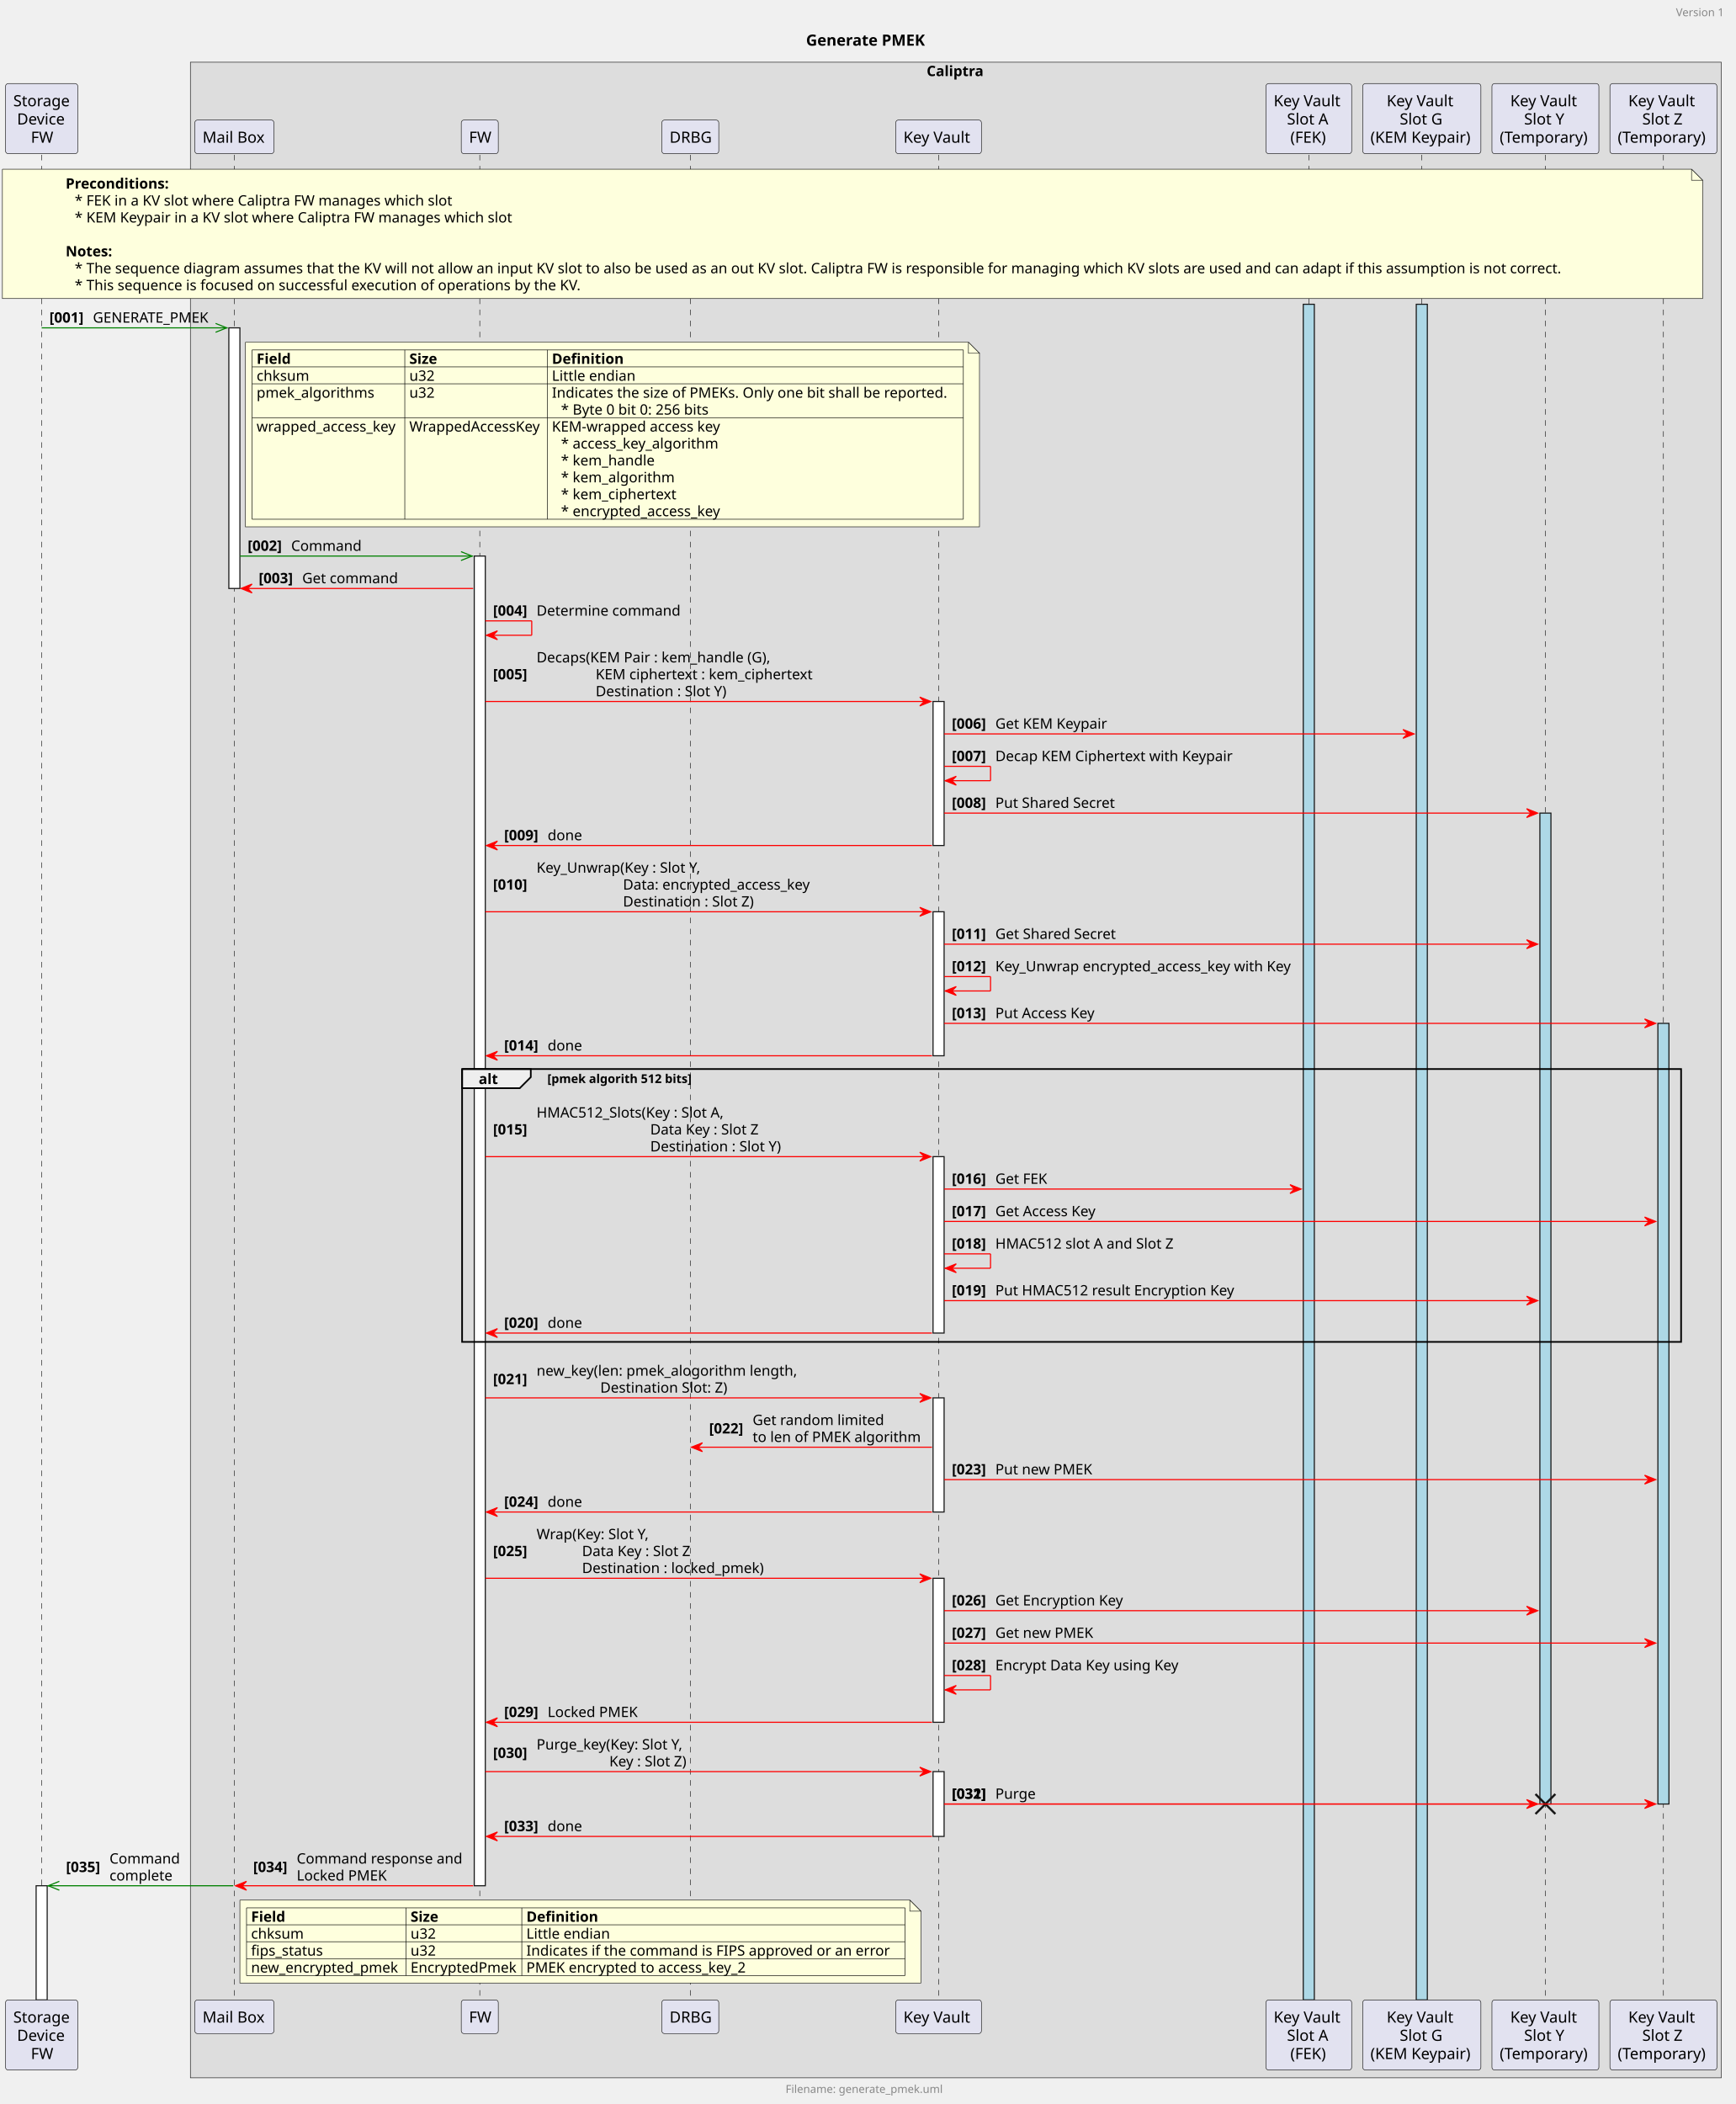
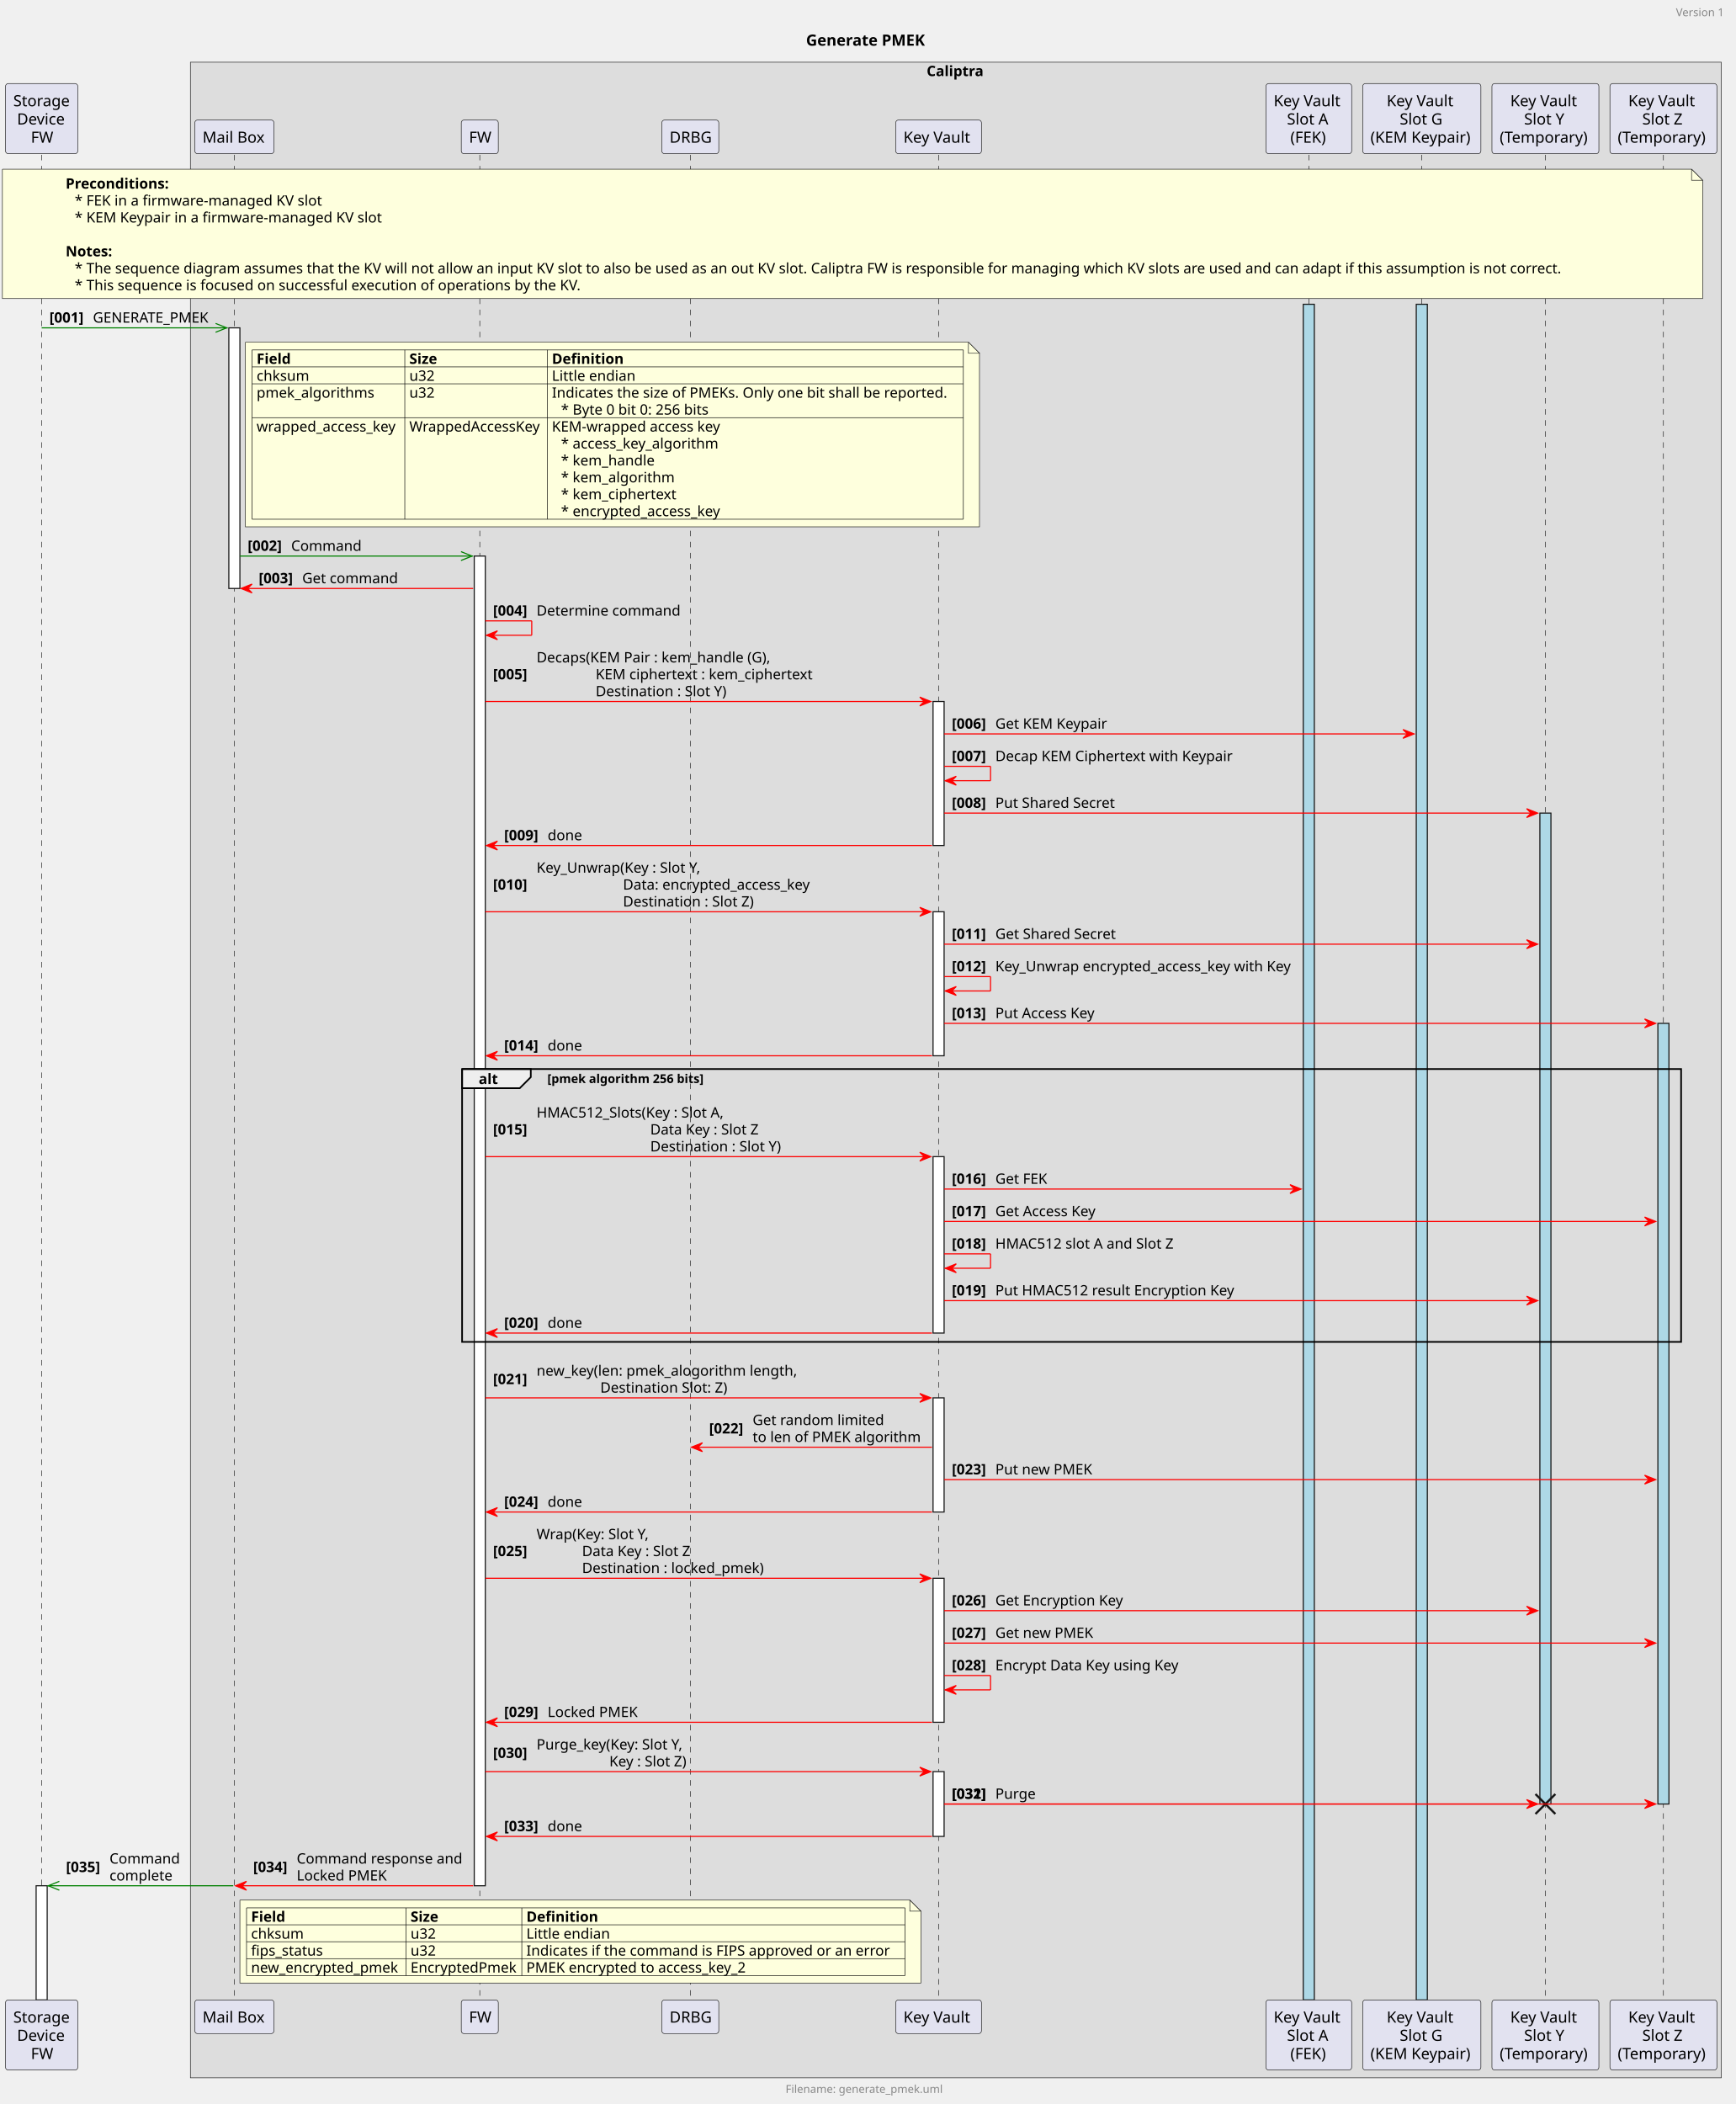
<svg xmlns="http://www.w3.org/2000/svg" contentStyleType="text/css" data-diagram-type="SEQUENCE" height="1903px" preserveAspectRatio="none" style="width:1570px;height:1903px;background:#FFFFFF;" version="1.1" viewBox="0 0 1570 1903" width="1570px" zoomAndPan="magnify">
  <defs />
  <g>
    <rect fill="#DDDDDD" height="1823.047" style="stroke:#181818;stroke-width:0.5;" width="1384.834" x="172.231" y="56.266" />
    <text fill="#000000" font-family="sans-serif" font-size="13" font-weight="bold" lengthAdjust="spacing" textLength="52.794" x="838.251" y="68.834">Caliptra</text>
    <text fill="#888888" font-family="sans-serif" font-size="10" lengthAdjust="spacing" textLength="46.025" x="1516.04" y="14.668">Version 1</text>
    <text fill="#000000" font-family="sans-serif" font-size="14" font-weight="bold" lengthAdjust="spacing" textLength="108.767" x="729.149" y="41.312">Generate PMEK</text>
    <g>
      <rect fill="transparent" height="1668.807" width="8" x="34.183" y="140.041" />
      <line style="stroke:#181818;stroke-width:0.5;stroke-dasharray:5.0,5.0;" x1="37.683" x2="37.683" y1="140.041" y2="1808.848" />
    </g>
    <g>
      <rect fill="#FFFFFF" height="103.242" style="stroke:#181818;stroke-width:1;" width="10" x="32.683" y="1705.605" />
    </g>
    <g>
      <rect fill="transparent" height="1668.807" width="8" x="208.507" y="140.041" />
      <line style="stroke:#181818;stroke-width:0.5;stroke-dasharray:5.0,5.0;" x1="212.007" x2="212.007" y1="140.041" y2="1808.848" />
    </g>
    <g>
      <rect fill="#FFFFFF" height="235.727" style="stroke:#181818;stroke-width:1;" width="10" x="207.007" y="296.525" />
    </g>
    <g>
      <rect fill="transparent" height="1668.807" width="8" x="430.502" y="140.041" />
      <line style="stroke:#181818;stroke-width:0.5;stroke-dasharray:5.0,5.0;" x1="434.002" x2="434.002" y1="140.041" y2="1808.848" />
    </g>
    <g>
      <rect fill="#FFFFFF" height="1202.664" style="stroke:#181818;stroke-width:1;" width="10" x="429.002" y="502.941" />
    </g>
    <g>
      <rect fill="transparent" height="1668.807" width="8" x="620.934" y="140.041" />
      <line style="stroke:#181818;stroke-width:0.5;stroke-dasharray:5.0,5.0;" x1="624.434" x2="624.434" y1="140.041" y2="1808.848" />
    </g>
    <g>
      <rect fill="transparent" height="1668.807" width="8" x="845.519" y="140.041" />
      <line style="stroke:#181818;stroke-width:0.5;stroke-dasharray:5.0,5.0;" x1="849.019" x2="849.019" y1="140.041" y2="1808.848" />
    </g>
    <g>
      <rect fill="#FFFFFF" height="130.242" style="stroke:#181818;stroke-width:1;" width="10" x="844.019" y="634.494" />
    </g>
    <g>
      <rect fill="#FFFFFF" height="130.242" style="stroke:#181818;stroke-width:1;" width="10" x="844.019" y="824.668" />
    </g>
    <g>
      <rect fill="#FFFFFF" height="159.553" style="stroke:#181818;stroke-width:1;" width="10" x="844.019" y="1046.152" />
    </g>
    <g>
      <rect fill="#FFFFFF" height="103.242" style="stroke:#181818;stroke-width:1;" width="10" x="844.019" y="1264.326" />
    </g>
    <g>
      <rect fill="#FFFFFF" height="130.242" style="stroke:#181818;stroke-width:1;" width="10" x="844.019" y="1427.5" />
    </g>
    <g>
      <rect fill="#FFFFFF" height="58.621" style="stroke:#181818;stroke-width:1;" width="10" x="844.019" y="1602.363" />
    </g>
    <g>
      <rect fill="transparent" height="1668.807" width="8" x="1180.418" y="140.041" />
      <line style="stroke:#181818;stroke-width:0.5;stroke-dasharray:5.0,5.0;" x1="1183.918" x2="1183.918" y1="140.041" y2="1808.848" />
    </g>
    <g>
      <rect fill="#ADD8E6" height="1533.633" style="stroke:#181818;stroke-width:1;" width="10" x="1178.918" y="275.215" />
    </g>
    <g>
      <rect fill="transparent" height="1668.807" width="8" x="1282.634" y="140.041" />
      <line style="stroke:#181818;stroke-width:0.5;stroke-dasharray:5.0,5.0;" x1="1286.134" x2="1286.134" y1="140.041" y2="1808.848" />
    </g>
    <g>
      <rect fill="#ADD8E6" height="1533.633" style="stroke:#181818;stroke-width:1;" width="10" x="1281.134" y="275.215" />
    </g>
    <g>
      <rect fill="transparent" height="1668.807" width="8" x="1394.452" y="140.041" />
      <line style="stroke:#181818;stroke-width:0.5;stroke-dasharray:5.0,5.0;" x1="1397.952" x2="1397.952" y1="140.041" y2="1808.848" />
    </g>
    <g>
      <rect fill="#ADD8E6" height="896.248" style="stroke:#181818;stroke-width:1;" width="10" x="1392.952" y="735.426" />
    </g>
    <line style="stroke:#181818;stroke-width:2;" x1="1388.952" x2="1406.952" y1="1622.674" y2="1640.674" />
    <line style="stroke:#181818;stroke-width:2;" x1="1388.952" x2="1406.952" y1="1640.674" y2="1622.674" />
    <g>
      <rect fill="transparent" height="1668.807" width="8" x="1501.194" y="140.041" />
      <line style="stroke:#181818;stroke-width:0.5;stroke-dasharray:5.0,5.0;" x1="1504.694" x2="1504.694" y1="140.041" y2="1808.848" />
    </g>
    <g>
      <rect fill="#ADD8E6" height="706.074" style="stroke:#181818;stroke-width:1;" width="10" x="1499.694" y="925.6" />
    </g>
    <rect fill="#E2E2F0" height="63.465" rx="2.5" ry="2.5" style="stroke:#181818;stroke-width:0.5;" width="65.365" x="5" y="75.576" />
    <text fill="#000000" font-family="sans-serif" font-size="14" lengthAdjust="spacing" textLength="51.365" x="12" y="96.111">Storage</text>
    <text fill="#000000" font-family="sans-serif" font-size="14" lengthAdjust="spacing" textLength="44.55" x="15.408" y="112.6">Device</text>
    <text fill="#000000" font-family="sans-serif" font-size="14" lengthAdjust="spacing" textLength="19.482" x="27.941" y="129.088">FW</text>
    <rect fill="#E2E2F0" height="30.488" rx="2.5" ry="2.5" style="stroke:#181818;stroke-width:0.5;" width="71.552" x="176.231" y="108.553" />
    <text fill="#000000" font-family="sans-serif" font-size="14" lengthAdjust="spacing" textLength="57.552" x="183.231" y="129.088">Mail Box</text>
    <rect fill="#E2E2F0" height="30.488" rx="2.5" ry="2.5" style="stroke:#181818;stroke-width:0.5;" width="33.482" x="417.261" y="108.553" />
    <text fill="#000000" font-family="sans-serif" font-size="14" lengthAdjust="spacing" textLength="19.482" x="424.261" y="129.088">FW</text>
    <rect fill="#E2E2F0" height="30.488" rx="2.5" ry="2.5" style="stroke:#181818;stroke-width:0.5;" width="51.509" x="598.68" y="108.553" />
    <text fill="#000000" font-family="sans-serif" font-size="14" lengthAdjust="spacing" textLength="37.509" x="605.68" y="129.088">DRBG</text>
    <rect fill="#E2E2F0" height="30.488" rx="2.5" ry="2.5" style="stroke:#181818;stroke-width:0.5;" width="77.54" x="810.249" y="108.553" />
    <text fill="#000000" font-family="sans-serif" font-size="14" lengthAdjust="spacing" textLength="63.54" x="817.249" y="129.088">Key Vault</text>
    <rect fill="#E2E2F0" height="63.465" rx="2.5" ry="2.5" style="stroke:#181818;stroke-width:0.5;" width="77.54" x="1145.148" y="75.576" />
    <text fill="#000000" font-family="sans-serif" font-size="14" lengthAdjust="spacing" textLength="63.54" x="1152.148" y="96.111">Key Vault</text>
    <text fill="#000000" font-family="sans-serif" font-size="14" lengthAdjust="spacing" textLength="39.512" x="1164.162" y="112.6">Slot A</text>
    <text fill="#000000" font-family="sans-serif" font-size="14" lengthAdjust="spacing" textLength="33.339" x="1167.248" y="129.088">(FEK)</text>
    <rect fill="#E2E2F0" height="63.465" rx="2.5" ry="2.5" style="stroke:#181818;stroke-width:0.5;" width="106.894" x="1232.688" y="75.576" />
    <text fill="#000000" font-family="sans-serif" font-size="14" lengthAdjust="spacing" textLength="63.54" x="1254.364" y="96.111">Key Vault</text>
    <text fill="#000000" font-family="sans-serif" font-size="14" lengthAdjust="spacing" textLength="39.97" x="1266.149" y="112.6">Slot G</text>
    <text fill="#000000" font-family="sans-serif" font-size="14" lengthAdjust="spacing" textLength="92.894" x="1239.688" y="129.088">(KEM Keypair)</text>
    <rect fill="#E2E2F0" height="63.465" rx="2.5" ry="2.5" style="stroke:#181818;stroke-width:0.5;" width="96.742" x="1349.581" y="75.576" />
    <text fill="#000000" font-family="sans-serif" font-size="14" lengthAdjust="spacing" textLength="63.54" x="1366.182" y="96.111">Key Vault</text>
    <text fill="#000000" font-family="sans-serif" font-size="14" lengthAdjust="spacing" textLength="38.575" x="1378.665" y="112.6">Slot Y</text>
    <text fill="#000000" font-family="sans-serif" font-size="14" lengthAdjust="spacing" textLength="82.742" x="1356.581" y="129.088">(Temporary)</text>
    <rect fill="#E2E2F0" height="63.465" rx="2.5" ry="2.5" style="stroke:#181818;stroke-width:0.5;" width="96.742" x="1456.323" y="75.576" />
    <text fill="#000000" font-family="sans-serif" font-size="14" lengthAdjust="spacing" textLength="63.54" x="1472.924" y="96.111">Key Vault</text>
    <text fill="#000000" font-family="sans-serif" font-size="14" lengthAdjust="spacing" textLength="38.315" x="1485.537" y="112.6">Slot Z</text>
    <text fill="#000000" font-family="sans-serif" font-size="14" lengthAdjust="spacing" textLength="82.742" x="1463.323" y="129.088">(Temporary)</text>
    <rect fill="#E2E2F0" height="63.465" rx="2.5" ry="2.5" style="stroke:#181818;stroke-width:0.5;" width="65.365" x="5" y="1808.848" />
    <text fill="#000000" font-family="sans-serif" font-size="14" lengthAdjust="spacing" textLength="51.365" x="12" y="1829.383">Storage</text>
    <text fill="#000000" font-family="sans-serif" font-size="14" lengthAdjust="spacing" textLength="44.55" x="15.408" y="1845.871">Device</text>
    <text fill="#000000" font-family="sans-serif" font-size="14" lengthAdjust="spacing" textLength="19.482" x="27.941" y="1862.359">FW</text>
    <rect fill="#E2E2F0" height="30.488" rx="2.5" ry="2.5" style="stroke:#181818;stroke-width:0.5;" width="71.552" x="176.231" y="1808.848" />
    <text fill="#000000" font-family="sans-serif" font-size="14" lengthAdjust="spacing" textLength="57.552" x="183.231" y="1829.383">Mail Box</text>
    <rect fill="#E2E2F0" height="30.488" rx="2.5" ry="2.5" style="stroke:#181818;stroke-width:0.5;" width="33.482" x="417.261" y="1808.848" />
    <text fill="#000000" font-family="sans-serif" font-size="14" lengthAdjust="spacing" textLength="19.482" x="424.261" y="1829.383">FW</text>
    <rect fill="#E2E2F0" height="30.488" rx="2.5" ry="2.5" style="stroke:#181818;stroke-width:0.5;" width="51.509" x="598.68" y="1808.848" />
    <text fill="#000000" font-family="sans-serif" font-size="14" lengthAdjust="spacing" textLength="37.509" x="605.68" y="1829.383">DRBG</text>
    <rect fill="#E2E2F0" height="30.488" rx="2.5" ry="2.5" style="stroke:#181818;stroke-width:0.5;" width="77.54" x="810.249" y="1808.848" />
    <text fill="#000000" font-family="sans-serif" font-size="14" lengthAdjust="spacing" textLength="63.54" x="817.249" y="1829.383">Key Vault</text>
    <rect fill="#E2E2F0" height="63.465" rx="2.5" ry="2.5" style="stroke:#181818;stroke-width:0.5;" width="77.54" x="1145.148" y="1808.848" />
    <text fill="#000000" font-family="sans-serif" font-size="14" lengthAdjust="spacing" textLength="63.54" x="1152.148" y="1829.383">Key Vault</text>
    <text fill="#000000" font-family="sans-serif" font-size="14" lengthAdjust="spacing" textLength="39.512" x="1164.162" y="1845.871">Slot A</text>
    <text fill="#000000" font-family="sans-serif" font-size="14" lengthAdjust="spacing" textLength="33.339" x="1167.248" y="1862.359">(FEK)</text>
    <rect fill="#E2E2F0" height="63.465" rx="2.5" ry="2.5" style="stroke:#181818;stroke-width:0.5;" width="106.894" x="1232.688" y="1808.848" />
    <text fill="#000000" font-family="sans-serif" font-size="14" lengthAdjust="spacing" textLength="63.54" x="1254.364" y="1829.383">Key Vault</text>
    <text fill="#000000" font-family="sans-serif" font-size="14" lengthAdjust="spacing" textLength="39.97" x="1266.149" y="1845.871">Slot G</text>
    <text fill="#000000" font-family="sans-serif" font-size="14" lengthAdjust="spacing" textLength="92.894" x="1239.688" y="1862.359">(KEM Keypair)</text>
    <rect fill="#E2E2F0" height="63.465" rx="2.5" ry="2.5" style="stroke:#181818;stroke-width:0.5;" width="96.742" x="1349.581" y="1808.848" />
    <text fill="#000000" font-family="sans-serif" font-size="14" lengthAdjust="spacing" textLength="63.54" x="1366.182" y="1829.383">Key Vault</text>
    <text fill="#000000" font-family="sans-serif" font-size="14" lengthAdjust="spacing" textLength="38.575" x="1378.665" y="1845.871">Slot Y</text>
    <text fill="#000000" font-family="sans-serif" font-size="14" lengthAdjust="spacing" textLength="82.742" x="1356.581" y="1862.359">(Temporary)</text>
    <rect fill="#E2E2F0" height="63.465" rx="2.5" ry="2.5" style="stroke:#181818;stroke-width:0.5;" width="96.742" x="1456.323" y="1808.848" />
    <text fill="#000000" font-family="sans-serif" font-size="14" lengthAdjust="spacing" textLength="63.54" x="1472.924" y="1829.383">Key Vault</text>
    <text fill="#000000" font-family="sans-serif" font-size="14" lengthAdjust="spacing" textLength="38.315" x="1485.537" y="1845.871">Slot Z</text>
    <text fill="#000000" font-family="sans-serif" font-size="14" lengthAdjust="spacing" textLength="82.742" x="1463.323" y="1862.359">(Temporary)</text>
    <path d="M2.156,153.041 L2.156,270.041 L1540.156,270.041 L1540.156,163.041 L1530.156,153.041 L2.156,153.041 " fill="#FEFFDD" style="stroke:#181818;stroke-width:0.5;" />
    <path d="M1530.156,153.041 L1530.156,163.041 L1540.156,163.041 L1530.156,153.041 " fill="#FEFFDD" style="stroke:#181818;stroke-width:0.5;" />
    <text fill="#000000" font-family="sans-serif" font-size="13" font-weight="bold" lengthAdjust="spacing" textLength="94.999" x="59.36" y="170.609">Preconditions:</text>
-     <text fill="#000000" font-family="sans-serif" font-size="13" lengthAdjust="spacing" textLength="354.79" x="67.586" y="185.92">* FEK in a KV slot where Caliptra FW manages which slot</text>
-     <text fill="#000000" font-family="sans-serif" font-size="13" lengthAdjust="spacing" textLength="410.09" x="67.586" y="201.231">* KEM Keypair in a KV slot where Caliptra FW manages which slot</text>
+     <text fill="#000000" font-family="sans-serif" font-size="13" lengthAdjust="spacing" textLength="234.038" x="67.586" y="185.92">* FEK in a firmware-managed KV slot</text>
+     <text fill="#000000" font-family="sans-serif" font-size="13" lengthAdjust="spacing" textLength="289.339" x="67.586" y="201.231">* KEM Keypair in a firmware-managed KV slot</text>
    <text fill="#000000" font-family="sans-serif" font-size="13" lengthAdjust="spacing" textLength="4.113" x="59.36" y="216.541"> </text>
    <text fill="#000000" font-family="sans-serif" font-size="13" font-weight="bold" lengthAdjust="spacing" textLength="41.742" x="59.36" y="231.852">Notes:</text>
    <text fill="#000000" font-family="sans-serif" font-size="13" lengthAdjust="spacing" textLength="1406.431" x="67.586" y="247.162">* The sequence diagram assumes that the KV will not allow an input KV slot to also be used as an out KV slot. Caliptra FW is responsible for managing which KV slots are used and can adapt if this assumption is not correct.</text>
    <text fill="#000000" font-family="sans-serif" font-size="13" lengthAdjust="spacing" textLength="480.803" x="67.586" y="262.473">* This sequence is focused on successful execution of operations by the KV.</text>
    <line style="stroke:#008000;stroke-width:1;" x1="205.007" x2="195.007" y1="296.525" y2="292.525" />
    <line style="stroke:#008000;stroke-width:1;" x1="205.007" x2="195.007" y1="296.525" y2="300.525" />
    <line style="stroke:#008000;stroke-width:1;" x1="37.683" x2="206.007" y1="296.525" y2="296.525" />
    <text fill="#000000" font-family="sans-serif" font-size="13" font-weight="bold" lengthAdjust="spacing" textLength="35.363" x="44.683" y="291.783">[001]</text>
    <text fill="#000000" font-family="sans-serif" font-size="13" lengthAdjust="spacing" textLength="105.961" x="84.045" y="291.783">GENERATE_PMEK</text>
    <path d="M222.007,309.525 L222.007,476.525 L886.007,476.525 L886.007,319.525 L876.007,309.525 L222.007,309.525 " fill="#FEFFDD" style="stroke:#181818;stroke-width:0.5;" />
    <path d="M876.007,309.525 L876.007,319.525 L886.007,319.525 L876.007,309.525 " fill="#FEFFDD" style="stroke:#181818;stroke-width:0.5;" />
    <text fill="#000000" font-family="sans-serif" font-size="13" lengthAdjust="spacing" textLength="4.113" x="228.007" y="329.094"> </text>
    <text fill="#000000" font-family="sans-serif" font-size="13" font-weight="bold" lengthAdjust="spacing" textLength="32.151" x="232.12" y="329.094">Field</text>
    <text fill="#000000" font-family="sans-serif" font-size="13" lengthAdjust="spacing" textLength="4.113" x="366.164" y="329.094"> </text>
    <text fill="#000000" font-family="sans-serif" font-size="13" font-weight="bold" lengthAdjust="spacing" textLength="26.952" x="370.277" y="329.094">Size</text>
    <text fill="#000000" font-family="sans-serif" font-size="13" lengthAdjust="spacing" textLength="4.113" x="495.103" y="329.094"> </text>
    <text fill="#000000" font-family="sans-serif" font-size="13" font-weight="bold" lengthAdjust="spacing" textLength="66.644" x="499.217" y="329.094">Definition</text>
    <text fill="#000000" font-family="sans-serif" font-size="13" lengthAdjust="spacing" textLength="49.156" x="232.12" y="344.404">chksum</text>
    <text fill="#000000" font-family="sans-serif" font-size="13" lengthAdjust="spacing" textLength="24.508" x="370.277" y="344.404">u32</text>
    <text fill="#000000" font-family="sans-serif" font-size="13" lengthAdjust="spacing" textLength="78.025" x="499.217" y="344.404">Little endian</text>
    <text fill="#000000" font-family="sans-serif" font-size="13" lengthAdjust="spacing" textLength="109.459" x="232.12" y="359.715">pmek_algorithms</text>
    <text fill="#000000" font-family="sans-serif" font-size="13" lengthAdjust="spacing" textLength="24.508" x="370.277" y="359.715">u32</text>
    <text fill="#000000" font-family="sans-serif" font-size="13" lengthAdjust="spacing" textLength="372.207" x="499.217" y="359.715">Indicates the size of PMEKs. Only one bit shall be reported.</text>
    <text fill="#000000" font-family="sans-serif" font-size="13" lengthAdjust="spacing" textLength="142.765" x="507.443" y="375.025">* Byte 0 bit 0: 256 bits</text>
    <text fill="#000000" font-family="sans-serif" font-size="13" lengthAdjust="spacing" textLength="129.93" x="232.12" y="390.336">wrapped_access_key</text>
    <text fill="#000000" font-family="sans-serif" font-size="13" lengthAdjust="spacing" textLength="120.713" x="370.277" y="390.336">WrappedAccessKey</text>
    <text fill="#000000" font-family="sans-serif" font-size="13" lengthAdjust="spacing" textLength="159.409" x="499.217" y="390.336">KEM-wrapped access key</text>
    <text fill="#000000" font-family="sans-serif" font-size="13" lengthAdjust="spacing" textLength="147.177" x="507.443" y="405.647">* access_key_algorithm</text>
    <text fill="#000000" font-family="sans-serif" font-size="13" lengthAdjust="spacing" textLength="86.353" x="507.443" y="420.957">* kem_handle</text>
    <text fill="#000000" font-family="sans-serif" font-size="13" lengthAdjust="spacing" textLength="105.028" x="507.443" y="436.268">* kem_algorithm</text>
    <text fill="#000000" font-family="sans-serif" font-size="13" lengthAdjust="spacing" textLength="108.024" x="507.443" y="451.578">* kem_ciphertext</text>
    <text fill="#000000" font-family="sans-serif" font-size="13" lengthAdjust="spacing" textLength="148.554" x="507.443" y="466.889">* encrypted_access_key</text>
    <line style="stroke:#000000;stroke-width:0.5;" x1="228.007" x2="871.424" y1="316.525" y2="316.525" />
    <line style="stroke:#000000;stroke-width:0.5;" x1="228.007" x2="871.424" y1="331.836" y2="331.836" />
    <line style="stroke:#000000;stroke-width:0.5;" x1="228.007" x2="871.424" y1="347.147" y2="347.147" />
    <line style="stroke:#000000;stroke-width:0.5;" x1="228.007" x2="871.424" y1="377.768" y2="377.768" />
    <line style="stroke:#000000;stroke-width:0.5;" x1="228.007" x2="871.424" y1="469.631" y2="469.631" />
    <line style="stroke:#000000;stroke-width:0.5;" x1="228.007" x2="228.007" y1="316.525" y2="469.631" />
    <line style="stroke:#000000;stroke-width:0.5;" x1="366.164" x2="366.164" y1="316.525" y2="469.631" />
    <line style="stroke:#000000;stroke-width:0.5;" x1="495.103" x2="495.103" y1="316.525" y2="469.631" />
    <line style="stroke:#000000;stroke-width:0.5;" x1="871.424" x2="871.424" y1="316.525" y2="469.631" />
    <line style="stroke:#008000;stroke-width:1;" x1="427.002" x2="417.002" y1="502.941" y2="498.941" />
    <line style="stroke:#008000;stroke-width:1;" x1="427.002" x2="417.002" y1="502.941" y2="506.941" />
    <line style="stroke:#008000;stroke-width:1;" x1="217.007" x2="428.002" y1="502.941" y2="502.941" />
    <text fill="#000000" font-family="sans-serif" font-size="13" font-weight="bold" lengthAdjust="spacing" textLength="35.363" x="224.007" y="498.199">[002]</text>
    <text fill="#000000" font-family="sans-serif" font-size="13" lengthAdjust="spacing" textLength="64.683" x="263.37" y="498.199">Command</text>
    <polygon fill="#FF0000" points="228.007,528.252,218.007,532.252,228.007,536.252,224.007,532.252" style="stroke:#FF0000;stroke-width:1;" />
    <line style="stroke:#FF0000;stroke-width:1;" x1="222.007" x2="428.002" y1="532.252" y2="532.252" />
    <text fill="#000000" font-family="sans-serif" font-size="13" font-weight="bold" lengthAdjust="spacing" textLength="35.363" x="234.007" y="527.51">[003]</text>
    <text fill="#000000" font-family="sans-serif" font-size="13" lengthAdjust="spacing" textLength="87.96" x="273.37" y="527.51">Get command</text>
    <line style="stroke:#FF0000;stroke-width:1;" x1="439.002" x2="481.002" y1="561.562" y2="561.562" />
    <line style="stroke:#FF0000;stroke-width:1;" x1="481.002" x2="481.002" y1="561.562" y2="574.562" />
    <line style="stroke:#FF0000;stroke-width:1;" x1="440.002" x2="481.002" y1="574.562" y2="574.562" />
    <polygon fill="#FF0000" points="450.002,570.562,440.002,574.562,450.002,578.562,446.002,574.562" style="stroke:#FF0000;stroke-width:1;" />
    <text fill="#000000" font-family="sans-serif" font-size="13" font-weight="bold" lengthAdjust="spacing" textLength="35.363" x="446.002" y="556.82">[004]</text>
    <text fill="#000000" font-family="sans-serif" font-size="13" lengthAdjust="spacing" textLength="132.069" x="485.365" y="556.82">Determine command</text>
    <polygon fill="#FF0000" points="832.019,630.494,842.019,634.494,832.019,638.494,836.019,634.494" style="stroke:#FF0000;stroke-width:1;" />
    <line style="stroke:#FF0000;stroke-width:1;" x1="439.002" x2="838.019" y1="634.494" y2="634.494" />
    <text fill="#000000" font-family="sans-serif" font-size="13" font-weight="bold" lengthAdjust="spacing" textLength="35.363" x="446.002" y="614.441">[005]</text>
    <text fill="#000000" font-family="sans-serif" font-size="13" lengthAdjust="spacing" textLength="218.531" x="485.365" y="599.131">Decaps(KEM Pair : kem_handle (G),</text>
    <text fill="#000000" font-family="sans-serif" font-size="13" lengthAdjust="spacing" textLength="204.998" x="538.837" y="614.441">KEM ciphertext : kem_ciphertext</text>
    <text fill="#000000" font-family="sans-serif" font-size="13" lengthAdjust="spacing" textLength="124.535" x="538.837" y="629.752">Destination : Slot Y)</text>
    <polygon fill="#FF0000" points="1269.134,659.805,1279.134,663.805,1269.134,667.805,1273.134,663.805" style="stroke:#FF0000;stroke-width:1;" />
    <line style="stroke:#FF0000;stroke-width:1;" x1="854.019" x2="1275.134" y1="663.805" y2="663.805" />
    <text fill="#000000" font-family="sans-serif" font-size="13" font-weight="bold" lengthAdjust="spacing" textLength="35.363" x="861.019" y="659.062">[006]</text>
    <text fill="#000000" font-family="sans-serif" font-size="13" lengthAdjust="spacing" textLength="103.416" x="900.382" y="659.062">Get KEM Keypair</text>
    <line style="stroke:#FF0000;stroke-width:1;" x1="854.019" x2="896.019" y1="693.115" y2="693.115" />
    <line style="stroke:#FF0000;stroke-width:1;" x1="896.019" x2="896.019" y1="693.115" y2="706.115" />
    <line style="stroke:#FF0000;stroke-width:1;" x1="855.019" x2="896.019" y1="706.115" y2="706.115" />
    <polygon fill="#FF0000" points="865.019,702.115,855.019,706.115,865.019,710.115,861.019,706.115" style="stroke:#FF0000;stroke-width:1;" />
    <text fill="#000000" font-family="sans-serif" font-size="13" font-weight="bold" lengthAdjust="spacing" textLength="35.363" x="861.019" y="688.373">[007]</text>
    <text fill="#000000" font-family="sans-serif" font-size="13" lengthAdjust="spacing" textLength="222.352" x="900.382" y="688.373">Decap KEM Ciphertext with Keypair</text>
    <polygon fill="#FF0000" points="1380.952,731.426,1390.952,735.426,1380.952,739.426,1384.952,735.426" style="stroke:#FF0000;stroke-width:1;" />
    <line style="stroke:#FF0000;stroke-width:1;" x1="854.019" x2="1386.952" y1="735.426" y2="735.426" />
    <text fill="#000000" font-family="sans-serif" font-size="13" font-weight="bold" lengthAdjust="spacing" textLength="35.363" x="861.019" y="730.684">[008]</text>
    <text fill="#000000" font-family="sans-serif" font-size="13" lengthAdjust="spacing" textLength="109.662" x="900.382" y="730.684">Put Shared Secret</text>
    <polygon fill="#FF0000" points="450.002,760.736,440.002,764.736,450.002,768.736,446.002,764.736" style="stroke:#FF0000;stroke-width:1;" />
    <line style="stroke:#FF0000;stroke-width:1;" x1="444.002" x2="843.019" y1="764.736" y2="764.736" />
    <text fill="#000000" font-family="sans-serif" font-size="13" font-weight="bold" lengthAdjust="spacing" textLength="35.363" x="456.002" y="759.994">[009]</text>
    <text fill="#000000" font-family="sans-serif" font-size="13" lengthAdjust="spacing" textLength="31.478" x="495.365" y="759.994">done</text>
    <polygon fill="#FF0000" points="832.019,820.668,842.019,824.668,832.019,828.668,836.019,824.668" style="stroke:#FF0000;stroke-width:1;" />
    <line style="stroke:#FF0000;stroke-width:1;" x1="439.002" x2="838.019" y1="824.668" y2="824.668" />
    <text fill="#000000" font-family="sans-serif" font-size="13" font-weight="bold" lengthAdjust="spacing" textLength="35.363" x="446.002" y="804.615">[010]</text>
    <text fill="#000000" font-family="sans-serif" font-size="13" lengthAdjust="spacing" textLength="155.816" x="485.365" y="789.305">Key_Unwrap(Key : Slot Y,</text>
    <text fill="#000000" font-family="sans-serif" font-size="13" lengthAdjust="spacing" textLength="175.36" x="563.517" y="804.615">Data: encrypted_access_key</text>
    <text fill="#000000" font-family="sans-serif" font-size="13" lengthAdjust="spacing" textLength="124.293" x="563.517" y="819.926">Destination : Slot Z)</text>
    <polygon fill="#FF0000" points="1380.952,849.979,1390.952,853.979,1380.952,857.979,1384.952,853.979" style="stroke:#FF0000;stroke-width:1;" />
    <line style="stroke:#FF0000;stroke-width:1;" x1="854.019" x2="1386.952" y1="853.979" y2="853.979" />
    <text fill="#000000" font-family="sans-serif" font-size="13" font-weight="bold" lengthAdjust="spacing" textLength="35.363" x="861.019" y="849.236">[011]</text>
    <text fill="#000000" font-family="sans-serif" font-size="13" lengthAdjust="spacing" textLength="111.046" x="900.382" y="849.236">Get Shared Secret</text>
    <line style="stroke:#FF0000;stroke-width:1;" x1="854.019" x2="896.019" y1="883.289" y2="883.289" />
    <line style="stroke:#FF0000;stroke-width:1;" x1="896.019" x2="896.019" y1="883.289" y2="896.289" />
    <line style="stroke:#FF0000;stroke-width:1;" x1="855.019" x2="896.019" y1="896.289" y2="896.289" />
    <polygon fill="#FF0000" points="865.019,892.289,855.019,896.289,865.019,900.289,861.019,896.289" style="stroke:#FF0000;stroke-width:1;" />
    <text fill="#000000" font-family="sans-serif" font-size="13" font-weight="bold" lengthAdjust="spacing" textLength="35.363" x="861.019" y="878.547">[012]</text>
    <text fill="#000000" font-family="sans-serif" font-size="13" lengthAdjust="spacing" textLength="276.536" x="900.382" y="878.547">Key_Unwrap encrypted_access_key with Key</text>
    <polygon fill="#FF0000" points="1487.694,921.6,1497.694,925.6,1487.694,929.6,1491.694,925.6" style="stroke:#FF0000;stroke-width:1;" />
    <line style="stroke:#FF0000;stroke-width:1;" x1="854.019" x2="1493.694" y1="925.6" y2="925.6" />
    <text fill="#000000" font-family="sans-serif" font-size="13" font-weight="bold" lengthAdjust="spacing" textLength="35.363" x="861.019" y="920.857">[013]</text>
    <text fill="#000000" font-family="sans-serif" font-size="13" lengthAdjust="spacing" textLength="93.647" x="900.382" y="920.857">Put Access Key</text>
    <polygon fill="#FF0000" points="450.002,950.91,440.002,954.91,450.002,958.91,446.002,954.91" style="stroke:#FF0000;stroke-width:1;" />
    <line style="stroke:#FF0000;stroke-width:1;" x1="444.002" x2="843.019" y1="954.91" y2="954.91" />
    <text fill="#000000" font-family="sans-serif" font-size="13" font-weight="bold" lengthAdjust="spacing" textLength="35.363" x="456.002" y="950.168">[014]</text>
    <text fill="#000000" font-family="sans-serif" font-size="13" lengthAdjust="spacing" textLength="31.478" x="495.365" y="950.168">done</text>
    <path d="M418.002,966.91 L480.141,966.91 L480.141,974.221 L470.141,984.221 L418.002,984.221 L418.002,966.91 " fill="#EEEEEE" style="stroke:#000000;stroke-width:1.5;" />
    <rect fill="transparent" height="246.795" style="stroke:#000000;stroke-width:1.5;" width="1102.692" x="418.002" y="966.91" />
    <text fill="#000000" font-family="sans-serif" font-size="13" font-weight="bold" lengthAdjust="spacing" textLength="17.139" x="433.002" y="980.479">alt</text>
-     <text fill="#000000" font-family="sans-serif" font-size="11" font-weight="bold" lengthAdjust="spacing" textLength="138.29" x="495.141" y="979.545">[pmek algorith 512 bits]</text>
+     <text fill="#000000" font-family="sans-serif" font-size="11" font-weight="bold" lengthAdjust="spacing" textLength="148.957" x="495.141" y="979.545">[pmek algorithm 256 bits]</text>
    <polygon fill="#FF0000" points="832.019,1042.152,842.019,1046.152,832.019,1050.152,836.019,1046.152" style="stroke:#FF0000;stroke-width:1;" />
    <line style="stroke:#FF0000;stroke-width:1;" x1="439.002" x2="838.019" y1="1046.152" y2="1046.152" />
    <text fill="#000000" font-family="sans-serif" font-size="13" font-weight="bold" lengthAdjust="spacing" textLength="35.363" x="446.002" y="1026.1">[015]</text>
    <text fill="#000000" font-family="sans-serif" font-size="13" lengthAdjust="spacing" textLength="180" x="485.365" y="1010.789">HMAC512_Slots(Key : Slot A,</text>
    <text fill="#000000" font-family="sans-serif" font-size="13" lengthAdjust="spacing" textLength="103.511" x="588.197" y="1026.1">Data Key : Slot Z</text>
    <text fill="#000000" font-family="sans-serif" font-size="13" lengthAdjust="spacing" textLength="128.648" x="588.197" y="1041.41">Destination :  Slot Y)</text>
    <polygon fill="#FF0000" points="1166.918,1071.463,1176.918,1075.463,1166.918,1079.463,1170.918,1075.463" style="stroke:#FF0000;stroke-width:1;" />
    <line style="stroke:#FF0000;stroke-width:1;" x1="854.019" x2="1172.918" y1="1075.463" y2="1075.463" />
    <text fill="#000000" font-family="sans-serif" font-size="13" font-weight="bold" lengthAdjust="spacing" textLength="35.363" x="861.019" y="1070.721">[016]</text>
    <text fill="#000000" font-family="sans-serif" font-size="13" lengthAdjust="spacing" textLength="48.115" x="900.382" y="1070.721">Get FEK</text>
    <polygon fill="#FF0000" points="1487.694,1100.773,1497.694,1104.773,1487.694,1108.773,1491.694,1104.773" style="stroke:#FF0000;stroke-width:1;" />
    <line style="stroke:#FF0000;stroke-width:1;" x1="854.019" x2="1493.694" y1="1104.773" y2="1104.773" />
    <text fill="#000000" font-family="sans-serif" font-size="13" font-weight="bold" lengthAdjust="spacing" textLength="35.363" x="861.019" y="1100.031">[017]</text>
    <text fill="#000000" font-family="sans-serif" font-size="13" lengthAdjust="spacing" textLength="95.031" x="900.382" y="1100.031">Get Access Key</text>
    <line style="stroke:#FF0000;stroke-width:1;" x1="854.019" x2="896.019" y1="1134.084" y2="1134.084" />
    <line style="stroke:#FF0000;stroke-width:1;" x1="896.019" x2="896.019" y1="1134.084" y2="1147.084" />
    <line style="stroke:#FF0000;stroke-width:1;" x1="855.019" x2="896.019" y1="1147.084" y2="1147.084" />
    <polygon fill="#FF0000" points="865.019,1143.084,855.019,1147.084,865.019,1151.084,861.019,1147.084" style="stroke:#FF0000;stroke-width:1;" />
    <text fill="#000000" font-family="sans-serif" font-size="13" font-weight="bold" lengthAdjust="spacing" textLength="35.363" x="861.019" y="1129.342">[018]</text>
    <text fill="#000000" font-family="sans-serif" font-size="13" lengthAdjust="spacing" textLength="171.038" x="900.382" y="1129.342">HMAC512 slot A and Slot Z</text>
    <polygon fill="#FF0000" points="1380.952,1172.395,1390.952,1176.395,1380.952,1180.395,1384.952,1176.395" style="stroke:#FF0000;stroke-width:1;" />
    <line style="stroke:#FF0000;stroke-width:1;" x1="854.019" x2="1386.952" y1="1176.395" y2="1176.395" />
    <text fill="#000000" font-family="sans-serif" font-size="13" font-weight="bold" lengthAdjust="spacing" textLength="35.363" x="861.019" y="1171.652">[019]</text>
    <text fill="#000000" font-family="sans-serif" font-size="13" lengthAdjust="spacing" textLength="225.082" x="900.382" y="1171.652">Put HMAC512 result Encryption Key</text>
    <polygon fill="#FF0000" points="450.002,1201.705,440.002,1205.705,450.002,1209.705,446.002,1205.705" style="stroke:#FF0000;stroke-width:1;" />
    <line style="stroke:#FF0000;stroke-width:1;" x1="444.002" x2="843.019" y1="1205.705" y2="1205.705" />
    <text fill="#000000" font-family="sans-serif" font-size="13" font-weight="bold" lengthAdjust="spacing" textLength="35.363" x="456.002" y="1200.963">[020]</text>
    <text fill="#000000" font-family="sans-serif" font-size="13" lengthAdjust="spacing" textLength="31.478" x="495.365" y="1200.963">done</text>
    <polygon fill="#FF0000" points="832.019,1260.326,842.019,1264.326,832.019,1268.326,836.019,1264.326" style="stroke:#FF0000;stroke-width:1;" />
    <line style="stroke:#FF0000;stroke-width:1;" x1="439.002" x2="838.019" y1="1264.326" y2="1264.326" />
    <text fill="#000000" font-family="sans-serif" font-size="13" font-weight="bold" lengthAdjust="spacing" textLength="35.363" x="446.002" y="1251.929">[021]</text>
    <text fill="#000000" font-family="sans-serif" font-size="13" lengthAdjust="spacing" textLength="244.131" x="485.365" y="1244.273">new_key(len: pmek_alogorithm length,</text>
    <text fill="#000000" font-family="sans-serif" font-size="13" lengthAdjust="spacing" textLength="120.18" x="542.951" y="1259.584">Destination Slot: Z)</text>
    <polygon fill="#FF0000" points="635.434,1304.947,625.434,1308.947,635.434,1312.947,631.434,1308.947" style="stroke:#FF0000;stroke-width:1;" />
    <line style="stroke:#FF0000;stroke-width:1;" x1="629.434" x2="843.019" y1="1308.947" y2="1308.947" />
    <text fill="#000000" font-family="sans-serif" font-size="13" font-weight="bold" lengthAdjust="spacing" textLength="35.363" x="641.434" y="1296.55">[022]</text>
    <text fill="#000000" font-family="sans-serif" font-size="13" lengthAdjust="spacing" textLength="122.294" x="680.797" y="1288.895">Get random limited</text>
    <text fill="#000000" font-family="sans-serif" font-size="13" lengthAdjust="spacing" textLength="156.222" x="680.797" y="1304.205">to len of PMEK algorithm</text>
    <polygon fill="#FF0000" points="1487.694,1334.258,1497.694,1338.258,1487.694,1342.258,1491.694,1338.258" style="stroke:#FF0000;stroke-width:1;" />
    <line style="stroke:#FF0000;stroke-width:1;" x1="854.019" x2="1493.694" y1="1338.258" y2="1338.258" />
    <text fill="#000000" font-family="sans-serif" font-size="13" font-weight="bold" lengthAdjust="spacing" textLength="35.363" x="861.019" y="1333.516">[023]</text>
    <text fill="#000000" font-family="sans-serif" font-size="13" lengthAdjust="spacing" textLength="87.585" x="900.382" y="1333.516">Put new PMEK</text>
    <polygon fill="#FF0000" points="450.002,1363.568,440.002,1367.568,450.002,1371.568,446.002,1367.568" style="stroke:#FF0000;stroke-width:1;" />
    <line style="stroke:#FF0000;stroke-width:1;" x1="444.002" x2="843.019" y1="1367.568" y2="1367.568" />
    <text fill="#000000" font-family="sans-serif" font-size="13" font-weight="bold" lengthAdjust="spacing" textLength="35.363" x="456.002" y="1362.826">[024]</text>
    <text fill="#000000" font-family="sans-serif" font-size="13" lengthAdjust="spacing" textLength="31.478" x="495.365" y="1362.826">done</text>
    <polygon fill="#FF0000" points="832.019,1423.5,842.019,1427.5,832.019,1431.5,836.019,1427.5" style="stroke:#FF0000;stroke-width:1;" />
    <line style="stroke:#FF0000;stroke-width:1;" x1="439.002" x2="838.019" y1="1427.5" y2="1427.5" />
    <text fill="#000000" font-family="sans-serif" font-size="13" font-weight="bold" lengthAdjust="spacing" textLength="35.363" x="446.002" y="1407.447">[025]</text>
    <text fill="#000000" font-family="sans-serif" font-size="13" lengthAdjust="spacing" textLength="106.71" x="485.365" y="1392.137">Wrap(Key: Slot Y,</text>
    <text fill="#000000" font-family="sans-serif" font-size="13" lengthAdjust="spacing" textLength="103.511" x="526.498" y="1407.447">Data Key : Slot Z</text>
    <text fill="#000000" font-family="sans-serif" font-size="13" lengthAdjust="spacing" textLength="171.799" x="526.498" y="1422.758">Destination : locked_pmek)</text>
    <polygon fill="#FF0000" points="1380.952,1452.811,1390.952,1456.811,1380.952,1460.811,1384.952,1456.811" style="stroke:#FF0000;stroke-width:1;" />
    <line style="stroke:#FF0000;stroke-width:1;" x1="854.019" x2="1386.952" y1="1456.811" y2="1456.811" />
    <text fill="#000000" font-family="sans-serif" font-size="13" font-weight="bold" lengthAdjust="spacing" textLength="35.363" x="861.019" y="1452.068">[026]</text>
    <text fill="#000000" font-family="sans-serif" font-size="13" lengthAdjust="spacing" textLength="118.987" x="900.382" y="1452.068">Get Encryption Key</text>
    <polygon fill="#FF0000" points="1487.694,1482.121,1497.694,1486.121,1487.694,1490.121,1491.694,1486.121" style="stroke:#FF0000;stroke-width:1;" />
    <line style="stroke:#FF0000;stroke-width:1;" x1="854.019" x2="1493.694" y1="1486.121" y2="1486.121" />
    <text fill="#000000" font-family="sans-serif" font-size="13" font-weight="bold" lengthAdjust="spacing" textLength="35.363" x="861.019" y="1481.379">[027]</text>
    <text fill="#000000" font-family="sans-serif" font-size="13" lengthAdjust="spacing" textLength="88.969" x="900.382" y="1481.379">Get new PMEK</text>
    <line style="stroke:#FF0000;stroke-width:1;" x1="854.019" x2="896.019" y1="1515.432" y2="1515.432" />
    <line style="stroke:#FF0000;stroke-width:1;" x1="896.019" x2="896.019" y1="1515.432" y2="1528.432" />
    <line style="stroke:#FF0000;stroke-width:1;" x1="855.019" x2="896.019" y1="1528.432" y2="1528.432" />
    <polygon fill="#FF0000" points="865.019,1524.432,855.019,1528.432,865.019,1532.432,861.019,1528.432" style="stroke:#FF0000;stroke-width:1;" />
    <text fill="#000000" font-family="sans-serif" font-size="13" font-weight="bold" lengthAdjust="spacing" textLength="35.363" x="861.019" y="1510.689">[028]</text>
    <text fill="#000000" font-family="sans-serif" font-size="13" lengthAdjust="spacing" textLength="172.009" x="900.382" y="1510.689">Encrypt Data Key using Key</text>
    <polygon fill="#FF0000" points="450.002,1553.742,440.002,1557.742,450.002,1561.742,446.002,1557.742" style="stroke:#FF0000;stroke-width:1;" />
    <line style="stroke:#FF0000;stroke-width:1;" x1="444.002" x2="843.019" y1="1557.742" y2="1557.742" />
    <text fill="#000000" font-family="sans-serif" font-size="13" font-weight="bold" lengthAdjust="spacing" textLength="35.363" x="456.002" y="1553">[029]</text>
    <text fill="#000000" font-family="sans-serif" font-size="13" lengthAdjust="spacing" textLength="82.627" x="495.365" y="1553">Locked PMEK</text>
    <polygon fill="#FF0000" points="832.019,1598.363,842.019,1602.363,832.019,1606.363,836.019,1602.363" style="stroke:#FF0000;stroke-width:1;" />
    <line style="stroke:#FF0000;stroke-width:1;" x1="439.002" x2="838.019" y1="1602.363" y2="1602.363" />
    <text fill="#000000" font-family="sans-serif" font-size="13" font-weight="bold" lengthAdjust="spacing" textLength="35.363" x="446.002" y="1589.966">[030]</text>
    <text fill="#000000" font-family="sans-serif" font-size="13" lengthAdjust="spacing" textLength="138.963" x="485.365" y="1582.311">Purge_key(Key: Slot Y,</text>
    <text fill="#000000" font-family="sans-serif" font-size="13" lengthAdjust="spacing" textLength="74.668" x="551.177" y="1597.621">Key : Slot Z)</text>
    <polygon fill="#FF0000" points="1380.952,1627.674,1390.952,1631.674,1380.952,1635.674,1384.952,1631.674" style="stroke:#FF0000;stroke-width:1;" />
    <line style="stroke:#FF0000;stroke-width:1;" x1="854.019" x2="1386.952" y1="1631.674" y2="1631.674" />
    <text fill="#000000" font-family="sans-serif" font-size="13" font-weight="bold" lengthAdjust="spacing" textLength="35.363" x="861.019" y="1626.932">[031]</text>
    <text fill="#000000" font-family="sans-serif" font-size="13" lengthAdjust="spacing" textLength="35.921" x="900.382" y="1626.932">Purge</text>
    <polygon fill="#FF0000" points="1487.694,1627.674,1497.694,1631.674,1487.694,1635.674,1491.694,1631.674" style="stroke:#FF0000;stroke-width:1;" />
    <line style="stroke:#FF0000;stroke-width:1;" x1="854.019" x2="1493.694" y1="1631.674" y2="1631.674" />
    <text fill="#000000" font-family="sans-serif" font-size="13" font-weight="bold" lengthAdjust="spacing" textLength="35.363" x="861.019" y="1626.932">[032]</text>
    <text fill="#000000" font-family="sans-serif" font-size="13" lengthAdjust="spacing" textLength="4.113" x="900.382" y="1626.932"> </text>
    <polygon fill="#FF0000" points="450.002,1656.984,440.002,1660.984,450.002,1664.984,446.002,1660.984" style="stroke:#FF0000;stroke-width:1;" />
    <line style="stroke:#FF0000;stroke-width:1;" x1="444.002" x2="843.019" y1="1660.984" y2="1660.984" />
    <text fill="#000000" font-family="sans-serif" font-size="13" font-weight="bold" lengthAdjust="spacing" textLength="35.363" x="456.002" y="1656.242">[033]</text>
    <text fill="#000000" font-family="sans-serif" font-size="13" lengthAdjust="spacing" textLength="31.478" x="495.365" y="1656.242">done</text>
    <polygon fill="#FF0000" points="223.007,1701.605,213.007,1705.605,223.007,1709.605,219.007,1705.605" style="stroke:#FF0000;stroke-width:1;" />
    <line style="stroke:#FF0000;stroke-width:1;" x1="217.007" x2="428.002" y1="1705.605" y2="1705.605" />
    <text fill="#000000" font-family="sans-serif" font-size="13" font-weight="bold" lengthAdjust="spacing" textLength="35.363" x="229.007" y="1693.208">[034]</text>
    <text fill="#000000" font-family="sans-serif" font-size="13" lengthAdjust="spacing" textLength="153.632" x="268.37" y="1685.553">Command response and</text>
    <text fill="#000000" font-family="sans-serif" font-size="13" lengthAdjust="spacing" textLength="82.627" x="268.37" y="1700.863">Locked PMEK</text>
    <line style="stroke:#008000;stroke-width:1;" x1="43.683" x2="53.683" y1="1705.605" y2="1701.605" />
    <line style="stroke:#008000;stroke-width:1;" x1="43.683" x2="53.683" y1="1705.605" y2="1709.605" />
    <line style="stroke:#008000;stroke-width:1;" x1="42.683" x2="211.007" y1="1705.605" y2="1705.605" />
    <text fill="#000000" font-family="sans-serif" font-size="13" font-weight="bold" lengthAdjust="spacing" textLength="35.363" x="59.683" y="1693.208">[035]</text>
    <text fill="#000000" font-family="sans-serif" font-size="13" lengthAdjust="spacing" textLength="64.683" x="99.045" y="1685.553">Command</text>
    <text fill="#000000" font-family="sans-serif" font-size="13" lengthAdjust="spacing" textLength="58.068" x="99.045" y="1700.863">complete</text>
    <path d="M217.007,1718.605 L217.007,1793.605 L833.007,1793.605 L833.007,1728.605 L823.007,1718.605 L217.007,1718.605 " fill="#FEFFDD" style="stroke:#181818;stroke-width:0.5;" />
    <path d="M823.007,1718.605 L823.007,1728.605 L833.007,1728.605 L823.007,1718.605 " fill="#FEFFDD" style="stroke:#181818;stroke-width:0.5;" />
    <text fill="#000000" font-family="sans-serif" font-size="13" lengthAdjust="spacing" textLength="4.113" x="223.007" y="1738.174"> </text>
    <text fill="#000000" font-family="sans-serif" font-size="13" font-weight="bold" lengthAdjust="spacing" textLength="32.151" x="227.12" y="1738.174">Field</text>
    <text fill="#000000" font-family="sans-serif" font-size="13" lengthAdjust="spacing" textLength="4.113" x="367.27" y="1738.174"> </text>
    <text fill="#000000" font-family="sans-serif" font-size="13" font-weight="bold" lengthAdjust="spacing" textLength="26.952" x="371.383" y="1738.174">Size</text>
    <text fill="#000000" font-family="sans-serif" font-size="13" lengthAdjust="spacing" textLength="4.113" x="472.013" y="1738.174"> </text>
    <text fill="#000000" font-family="sans-serif" font-size="13" font-weight="bold" lengthAdjust="spacing" textLength="66.644" x="476.126" y="1738.174">Definition</text>
    <text fill="#000000" font-family="sans-serif" font-size="13" lengthAdjust="spacing" textLength="49.156" x="227.12" y="1753.484">chksum</text>
    <text fill="#000000" font-family="sans-serif" font-size="13" lengthAdjust="spacing" textLength="24.508" x="371.383" y="1753.484">u32</text>
    <text fill="#000000" font-family="sans-serif" font-size="13" lengthAdjust="spacing" textLength="78.025" x="476.126" y="1753.484">Little endian</text>
    <text fill="#000000" font-family="sans-serif" font-size="13" lengthAdjust="spacing" textLength="68.072" x="227.12" y="1768.795">fips_status</text>
    <text fill="#000000" font-family="sans-serif" font-size="13" lengthAdjust="spacing" textLength="24.508" x="371.383" y="1768.795">u32</text>
    <text fill="#000000" font-family="sans-serif" font-size="13" lengthAdjust="spacing" textLength="338.425" x="476.126" y="1768.795">Indicates if the command is FIPS approved or an error</text>
    <text fill="#000000" font-family="sans-serif" font-size="13" lengthAdjust="spacing" textLength="136.037" x="227.12" y="1784.105">new_encrypted_pmek</text>
    <text fill="#000000" font-family="sans-serif" font-size="13" lengthAdjust="spacing" textLength="96.516" x="371.383" y="1784.105">EncryptedPmek</text>
    <text fill="#000000" font-family="sans-serif" font-size="13" lengthAdjust="spacing" textLength="205.499" x="476.126" y="1784.105">PMEK encrypted to access_key_2</text>
    <line style="stroke:#000000;stroke-width:0.5;" x1="223.007" x2="818.665" y1="1725.605" y2="1725.605" />
    <line style="stroke:#000000;stroke-width:0.5;" x1="223.007" x2="818.665" y1="1740.916" y2="1740.916" />
    <line style="stroke:#000000;stroke-width:0.5;" x1="223.007" x2="818.665" y1="1756.227" y2="1756.227" />
    <line style="stroke:#000000;stroke-width:0.5;" x1="223.007" x2="818.665" y1="1771.537" y2="1771.537" />
    <line style="stroke:#000000;stroke-width:0.5;" x1="223.007" x2="818.665" y1="1786.848" y2="1786.848" />
    <line style="stroke:#000000;stroke-width:0.5;" x1="223.007" x2="223.007" y1="1725.605" y2="1786.848" />
    <line style="stroke:#000000;stroke-width:0.5;" x1="367.27" x2="367.27" y1="1725.605" y2="1786.848" />
    <line style="stroke:#000000;stroke-width:0.5;" x1="472.013" x2="472.013" y1="1725.605" y2="1786.848" />
    <line style="stroke:#000000;stroke-width:0.5;" x1="818.665" x2="818.665" y1="1725.605" y2="1786.848" />
    <text fill="#888888" font-family="sans-serif" font-size="10" lengthAdjust="spacing" textLength="145.83" x="710.618" y="1892.98">Filename: generate_pmek.uml</text>
  </g>
</svg>
